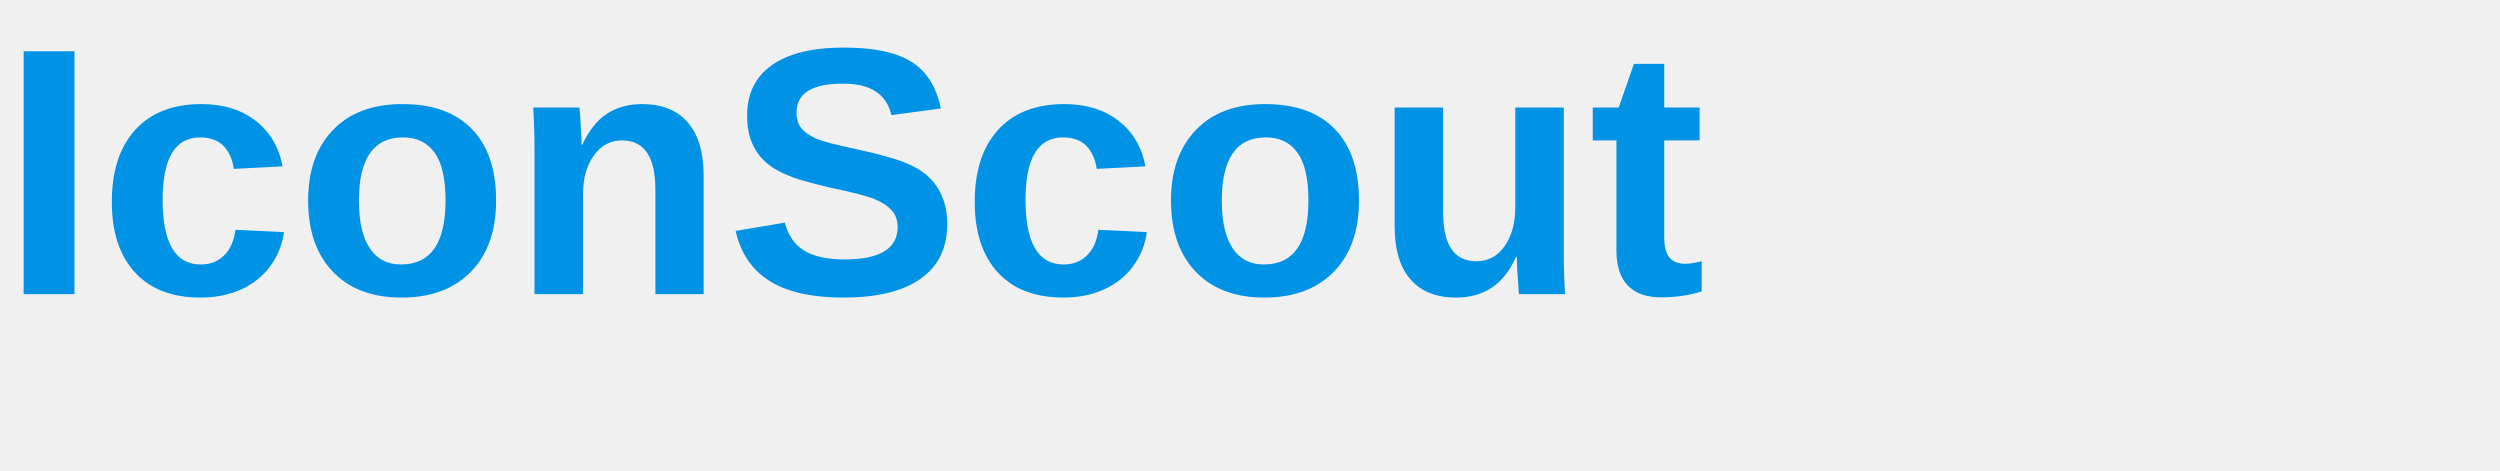
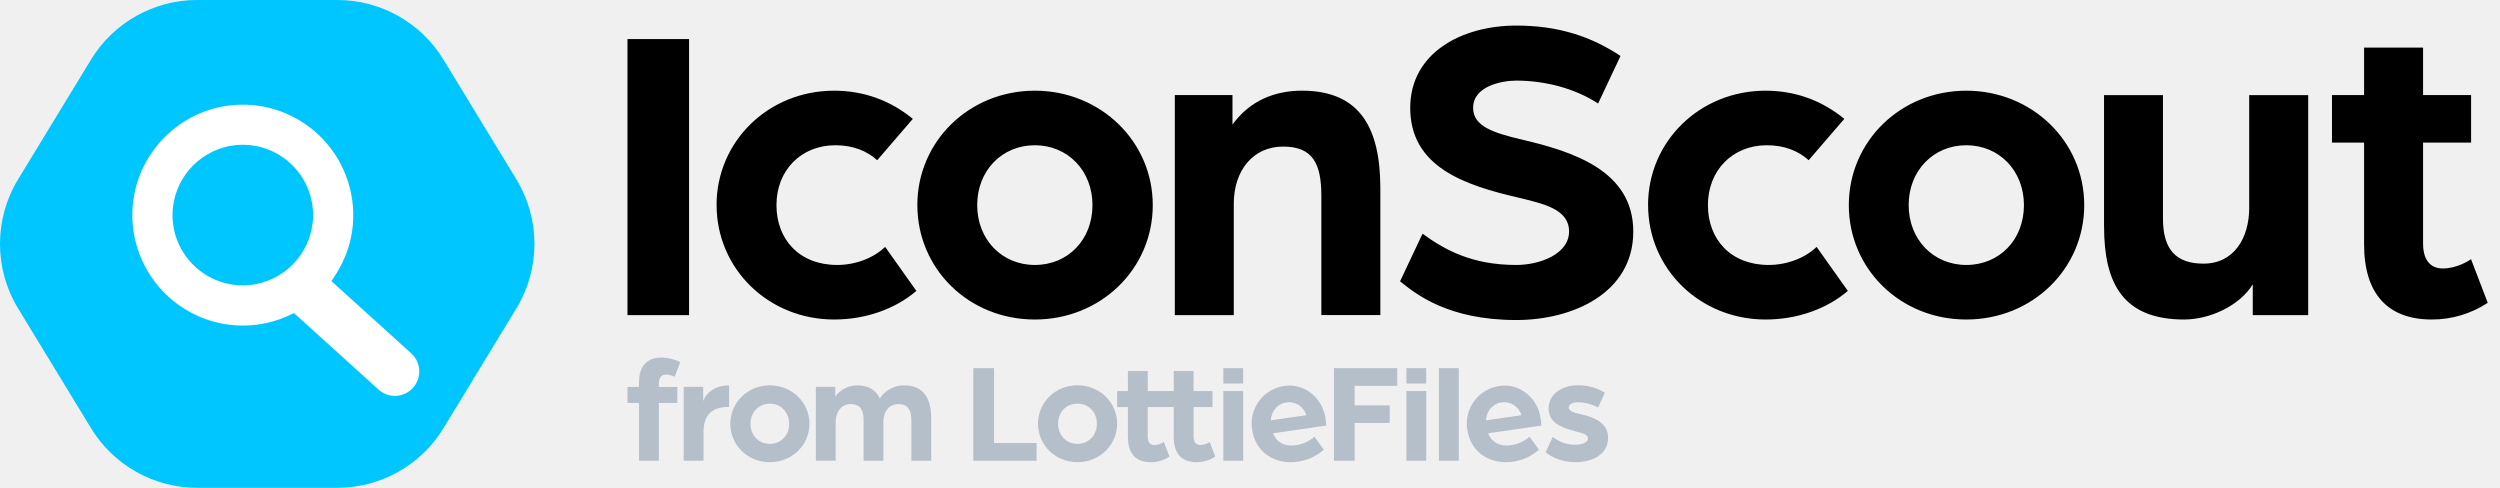
- <svg xmlns="http://www.w3.org/2000/svg" width="170" height="32" viewBox="0 0 170 32" fill="none">
-   <text x="0" y="20" font-family="Arial, sans-serif" font-size="24" font-weight="bold" fill="#0092E4">
-     IconScout
-   </text>
+ <svg xmlns="http://www.w3.org/2000/svg" width="123" height="24" fill="none">
+   <path d="M70.17 19.241h-.975v3.428h.975V19.24Zm0-1.129h-.975v.758h.975v-.758Zm-21.264 0h-1.02v4.557h3.112v-.874h-2.092v-3.683Zm4.106.844c-1.084 0-1.943.837-1.943 1.892 0 1.054.859 1.891 1.943 1.891s1.95-.837 1.95-1.891c0-1.055-.858-1.892-1.95-1.892Zm0 2.882c-.546 0-.954-.415-.954-.99s.407-.99.954-.99c.547 0 .954.421.954.99 0 .568-.407.99-.954.99Zm6.041.059c-.175 0-.328-.102-.328-.415v-1.455h.929v-.786h-.93v-.987h-.975v.987h-1.28v-.987h-.976v.987h-.53v.786h.53v1.47c0 .822.394 1.244 1.12 1.244.386 0 .706-.132.925-.277l-.277-.72a.895.895 0 0 1-.466.153c-.175 0-.328-.102-.328-.415v-1.455h1.28v1.47c0 .822.394 1.244 1.12 1.244.387 0 .706-.132.925-.277l-.276-.72a.895.895 0 0 1-.467.153h.004Zm6.164-1.307c-.148-1.023-1.041-1.746-2.02-1.603a1.869 1.869 0 0 0-1.594 2.144c.173 1.188 1.195 1.738 2.246 1.585a2.439 2.439 0 0 0 1.282-.591l-.461-.64c-.24.22-.585.373-.931.422-.475.07-.921-.108-1.107-.588l2.615-.38s-.004-.177-.028-.35l-.002.002Zm-2.694.091c.028-.468.344-.822.761-.883a.88.88 0 0 1 .982.63l-1.743.253Zm13.279-.091c-.148-1.023-1.041-1.746-2.02-1.603a1.869 1.869 0 0 0-1.593 2.144c.173 1.188 1.194 1.738 2.246 1.585a2.439 2.439 0 0 0 1.282-.591l-.462-.64c-.24.22-.585.373-.93.422-.475.07-.922-.108-1.108-.588l2.615-.38s-.003-.177-.028-.35l-.002.002Zm-2.694.091c.028-.468.345-.822.761-.883a.88.88 0 0 1 .983.63l-1.744.253Zm-1.336-2.569h-.976v4.557h.976v-4.557Zm6.051 2.278c-.335-.073-.641-.139-.641-.343 0-.153.21-.256.436-.256.32 0 .656.081 1.012.256l.328-.728a2.477 2.477 0 0 0-1.355-.364c-.683 0-1.412.393-1.412 1.135 0 .698.59.939 1.31 1.128.313.088.626.139.626.356 0 .218-.37.307-.596.307a1.76 1.76 0 0 1-1.136-.386l-.349.75c.204.19.705.494 1.485.494.677 0 1.587-.298 1.587-1.193 0-.743-.678-1.011-1.295-1.156Zm-16.66-1.149h-.975v3.428h.975V19.24Zm0-1.129h-.975v.758h.975v-.758Zm4.469 4.557h1.017v-1.862h1.725v-.864h-1.725v-.959h2.096v-.872h-3.113v4.557Zm-34.193-2.844h-.567v-.787h.567v-.24c0-.844.466-1.208 1.084-1.208.328 0 .69.094.946.226l-.277.72c-.08-.036-.24-.109-.407-.109-.204 0-.37.102-.37.48v.131h.909v.787h-.91v2.844h-.973v-2.845h-.002Zm2.198-.793h.96v.698c.103-.298.474-.77 1.274-.77v1.06c-.843 0-1.259.386-1.259 1.251v1.398h-.975v-3.637Zm2.295 1.818c0-1.055.859-1.892 1.943-1.892s1.95.837 1.95 1.891c0 1.055-.86 1.892-1.95 1.892-1.09 0-1.943-.837-1.943-1.892Zm2.895 0c0-.567-.407-.99-.952-.99-.545 0-.952.423-.952.99 0 .566.407.988.952.988.545 0 .953-.415.953-.989Zm1.313-1.818h.953v.488c.211-.328.64-.56 1.076-.56.575 0 .931.24 1.12.647.263-.437.765-.648 1.179-.648 1.025 0 1.346.706 1.346 1.637v2.073h-.975v-1.95c0-.48-.117-.837-.633-.837-.48 0-.742.386-.742.865v1.92h-.975v-1.95c0-.479-.109-.836-.633-.836-.494 0-.741.421-.741.9v1.884h-.976V19.03l.002.003Z" fill="#B5BFC9" />
+   <path d="M30.872 1.923h3.03v13.58h-3.03V1.922Zm4.383 8.168c0-3.139 2.554-5.629 5.78-5.629 1.494 0 2.794.498 3.876 1.386l-1.753 2.035c-.498-.455-1.191-.737-2.056-.737-1.69 0-2.9 1.235-2.9 2.945 0 1.71 1.146 2.945 2.987 2.945.91 0 1.796-.346 2.36-.889l1.537 2.166c-1.04.888-2.49 1.407-4.049 1.407-3.226 0-5.78-2.49-5.78-5.629h-.002Zm9.878 0c0-3.139 2.555-5.629 5.781-5.629 3.226 0 5.802 2.49 5.802 5.629 0 3.139-2.554 5.629-5.802 5.629-3.248 0-5.78-2.49-5.78-5.629Zm8.617 0c0-1.689-1.213-2.945-2.836-2.945-1.623 0-2.836 1.256-2.836 2.945 0 1.689 1.213 2.945 2.836 2.945 1.623 0 2.836-1.235 2.836-2.945Zm4.052-5.413h2.836v1.45c.866-1.191 2.099-1.667 3.42-1.667 2.858 0 3.855 1.84 3.855 4.806v6.235H65.01V9.636c0-1.58-.412-2.424-1.884-2.424-1.471 0-2.424 1.169-2.424 2.815v5.477h-2.901V4.678Zm11.083 9.158 1.104-2.338c1.125.822 2.468 1.538 4.61 1.538 1.169 0 2.599-.54 2.599-1.645 0-1.104-1.256-1.364-2.49-1.667-2.62-.607-5.325-1.495-5.325-4.416 0-2.706 2.532-4.05 5.217-4.05 2.122 0 3.724.564 5.13 1.495l-1.103 2.339C77.5 4.355 76.028 3.966 74.6 3.966c-.737 0-2.123.282-2.123 1.343 0 .91 1.017 1.234 2.403 1.559 2.49.585 5.477 1.516 5.477 4.525 0 3.009-2.945 4.352-5.76 4.352-3.354 0-4.934-1.277-5.714-1.905l.002-.004Zm12.199-3.745c0-3.139 2.554-5.629 5.78-5.629 1.493 0 2.793.498 3.876 1.386l-1.754 2.035c-.497-.455-1.191-.737-2.056-.737-1.69 0-2.9 1.235-2.9 2.945 0 1.71 1.147 2.945 2.987 2.945.91 0 1.796-.346 2.36-.889l1.537 2.166c-1.04.888-2.49 1.407-4.048 1.407-3.227 0-5.78-2.49-5.78-5.629h-.002Zm9.878 0c0-3.139 2.554-5.629 5.78-5.629 3.227 0 5.802 2.49 5.802 5.629 0 3.139-2.554 5.629-5.802 5.629-3.247 0-5.78-2.49-5.78-5.629Zm8.616 0c0-1.689-1.213-2.945-2.836-2.945-1.623 0-2.836 1.256-2.836 2.945 0 1.689 1.213 2.945 2.836 2.945 1.623 0 2.836-1.235 2.836-2.945Zm3.94 1.061V4.68h2.9v6.083c0 1.516.649 2.208 1.992 2.208 1.516 0 2.251-1.277 2.251-2.75V4.68h2.902v10.824h-2.727v-1.516c-.649 1.061-2.122 1.732-3.376 1.732-2.988 0-3.94-1.753-3.94-4.568h-.002Zm12.795.865v-5h-1.58v-2.34h1.58V2.343h2.902v2.335h2.363v2.338h-2.363v4.958c0 .931.455 1.235.974 1.235.692 0 1.298-.39 1.386-.455l.822 2.144a4.984 4.984 0 0 1-2.75.822c-2.166 0-3.334-1.256-3.334-3.703Z" fill="#000" />
+   <path d="M25.403 8.82 21.82 2.936A6.112 6.112 0 0 0 16.597 0H9.698a6.112 6.112 0 0 0-5.222 2.935L.892 8.82a6.11 6.11 0 0 0 0 6.358l3.584 5.886A6.112 6.112 0 0 0 9.698 24h6.9a6.112 6.112 0 0 0 5.221-2.935l3.584-5.886a6.11 6.11 0 0 0 0-6.358Z" fill="#00C6FF" />
+   <path d="m20.272 17.42-3.968-3.59.076-.11c.486-.707.827-1.512.946-2.362a5.44 5.44 0 0 0-5.868-6.187C8.82 5.4 6.71 7.555 6.524 10.195a5.44 5.44 0 0 0 5.422 5.823c.829 0 1.624-.183 2.367-.544l.149-.072 4.193 3.796a1.202 1.202 0 0 0 1.617-1.776v-.002ZM12.3 14.023a3.463 3.463 0 0 1-3.795-3.795 3.472 3.472 0 0 1 3.086-3.087 3.461 3.461 0 0 1 3.795 3.795 3.472 3.472 0 0 1-3.086 3.087Z" fill="#fff" />
</svg>
